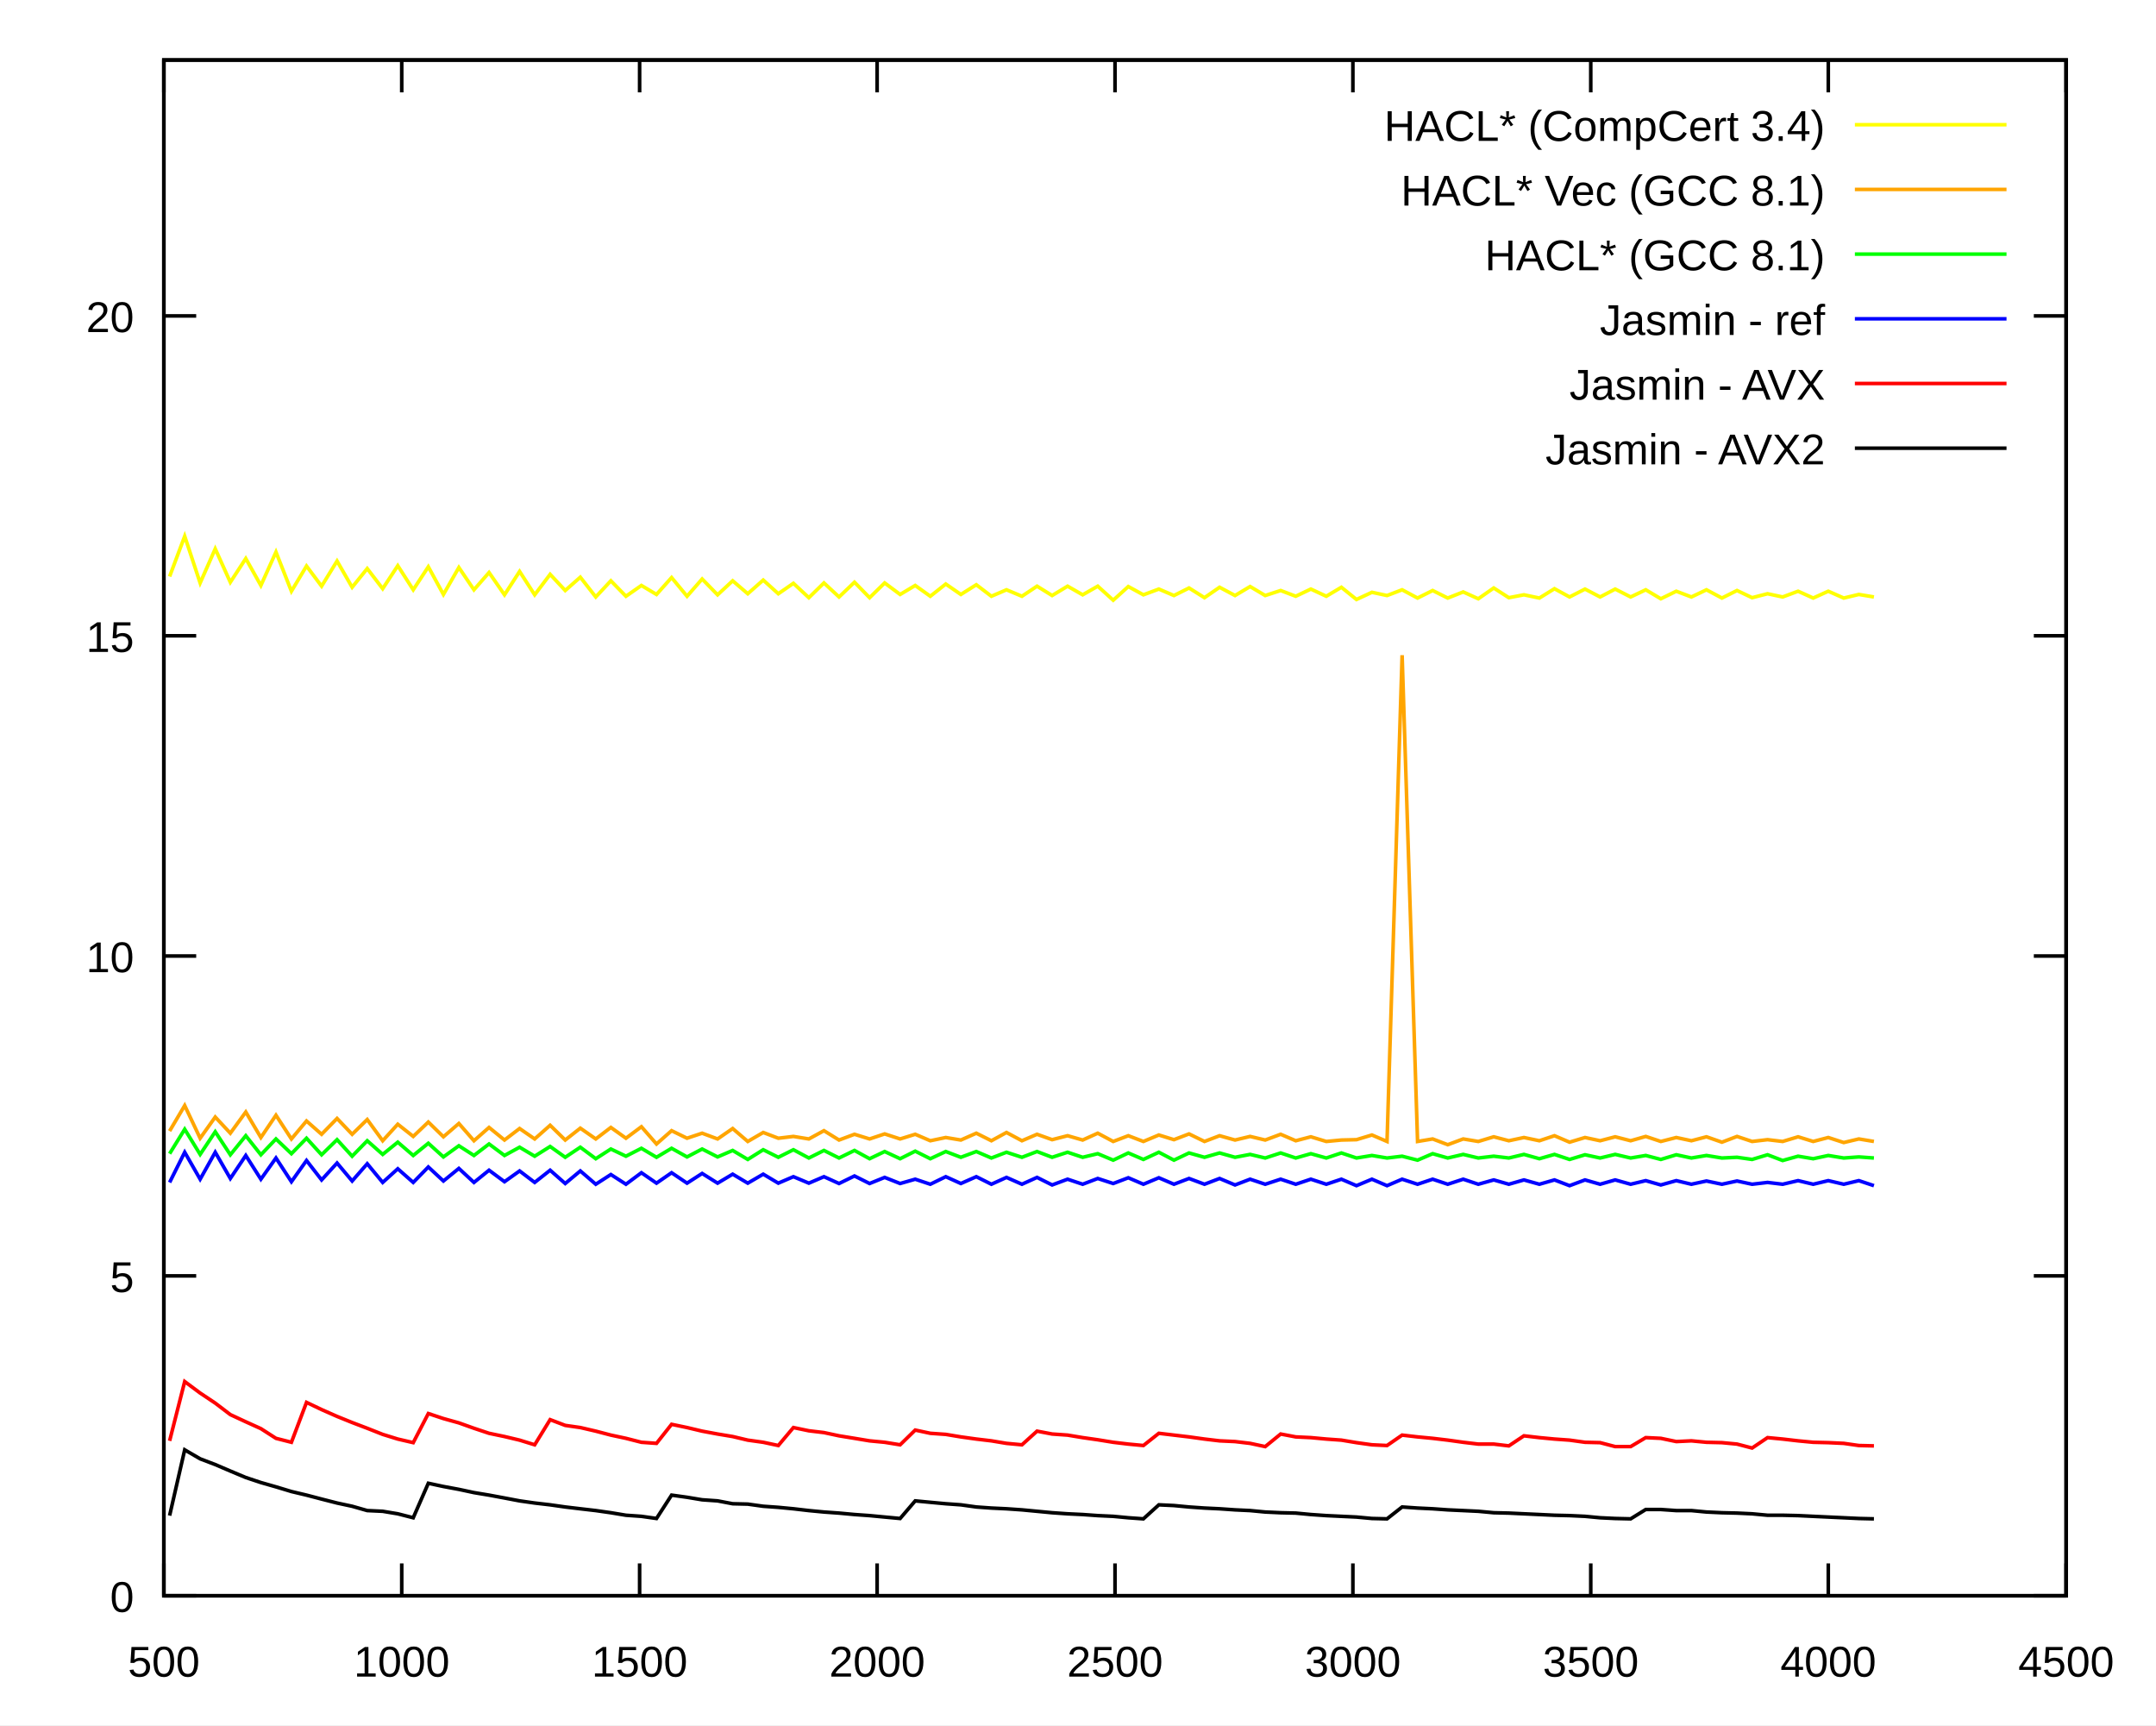
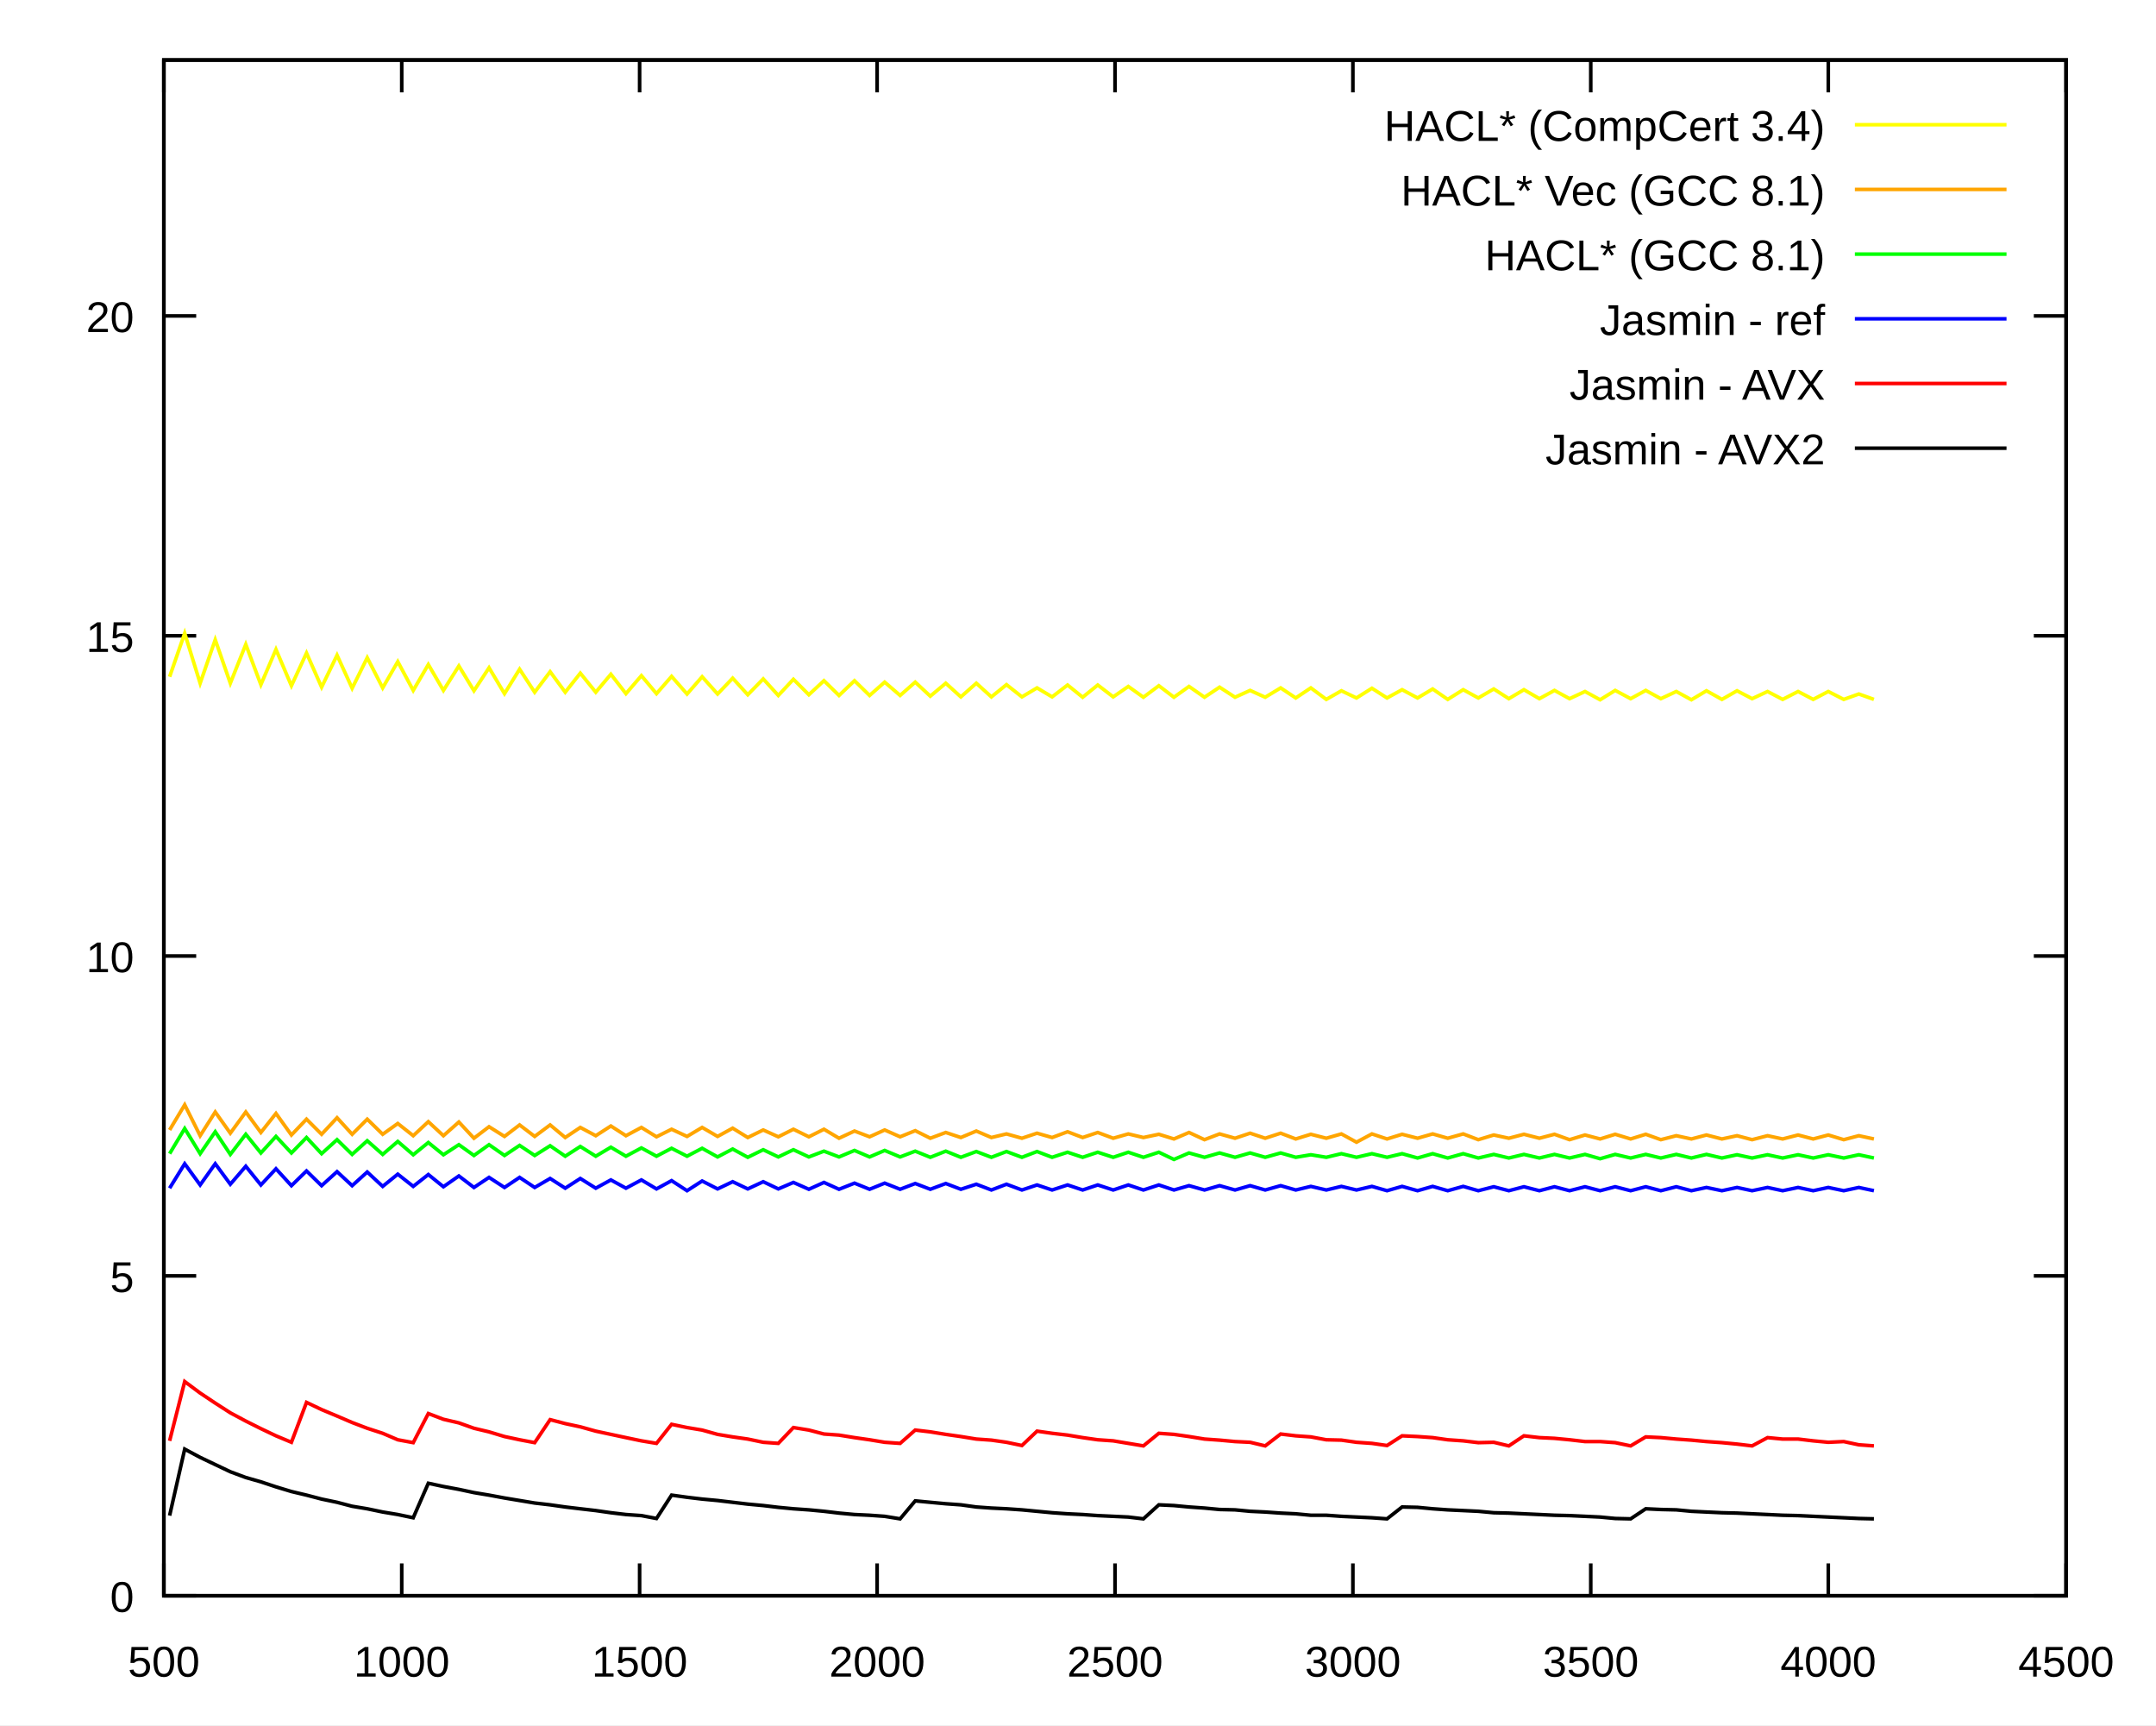
<svg xmlns="http://www.w3.org/2000/svg" xmlns:xlink="http://www.w3.org/1999/xlink" width="600" height="480" viewBox="0 0 600 480">
  <g id="gnuplot_canvas">
    <rect x="0" y="0" width="600" height="480" fill="#ffffff" />
    <defs>
      <circle id="gpDot" r="0.5" stroke-width="0.5" />
      <path id="gpPt0" stroke-width="0.222" stroke="currentColor" d="M-1,0 h2 M0,-1 v2" />
      <path id="gpPt1" stroke-width="0.222" stroke="currentColor" d="M-1,-1 L1,1 M1,-1 L-1,1" />
      <path id="gpPt2" stroke-width="0.222" stroke="currentColor" d="M-1,0 L1,0 M0,-1 L0,1 M-1,-1 L1,1 M-1,1 L1,-1" />
      <rect id="gpPt3" stroke-width="0.222" stroke="currentColor" x="-1" y="-1" width="2" height="2" />
      <rect id="gpPt4" stroke-width="0.222" stroke="currentColor" fill="currentColor" x="-1" y="-1" width="2" height="2" />
      <circle id="gpPt5" stroke-width="0.222" stroke="currentColor" cx="0" cy="0" r="1" />
      <use xlink:href="#gpPt5" id="gpPt6" fill="currentColor" stroke="none" />
      <path id="gpPt7" stroke-width="0.222" stroke="currentColor" d="M0,-1.33 L-1.33,0.67 L1.33,0.67 z" />
      <use xlink:href="#gpPt7" id="gpPt8" fill="currentColor" stroke="none" />
      <use xlink:href="#gpPt7" id="gpPt9" stroke="currentColor" transform="rotate(180)" />
      <use xlink:href="#gpPt9" id="gpPt10" fill="currentColor" stroke="none" />
      <use xlink:href="#gpPt3" id="gpPt11" stroke="currentColor" transform="rotate(45)" />
      <use xlink:href="#gpPt11" id="gpPt12" fill="currentColor" stroke="none" />
      <path id="gpPt13" stroke-width="0.222" stroke="currentColor" d="M0,1.330 L1.265,0.411 L0.782,-1.067 L-0.782,-1.076 L-1.265,0.411 z" />
      <use xlink:href="#gpPt13" id="gpPt14" fill="currentColor" stroke="none" />
      <filter id="textbox" filterUnits="objectBoundingBox" x="0" y="0" height="1" width="1">
        <feFlood flood-color="#FFFFFF" flood-opacity="1" result="bgnd" />
        <feComposite in="SourceGraphic" in2="bgnd" operator="atop" />
      </filter>
      <filter id="greybox" filterUnits="objectBoundingBox" x="0" y="0" height="1" width="1">
        <feFlood flood-color="lightgrey" flood-opacity="1" result="grey" />
        <feComposite in="SourceGraphic" in2="grey" operator="atop" />
      </filter>
    </defs>
    <g fill="none" color="#FFFFFF" stroke="black" stroke-width="1.00" stroke-linecap="butt" stroke-linejoin="miter">
</g>
    <g fill="none" color="black" stroke="currentColor" stroke-width="1.00" stroke-linecap="butt" stroke-linejoin="miter">
      <path stroke="black" d="M45.6,444.0 L54.6,444.0 M575.0,444.0 L566.0,444.0  " />
      <g transform="translate(37.3,448.5)" stroke="none" fill="black" font-family="Arial" font-size="12.00" text-anchor="end">
        <text>
          <tspan font-family="Arial"> 0</tspan>
        </text>
      </g>
    </g>
    <g fill="none" color="black" stroke="currentColor" stroke-width="1.00" stroke-linecap="butt" stroke-linejoin="miter">
      <path stroke="black" d="M45.6,355.0 L54.6,355.0 M575.0,355.0 L566.0,355.0  " />
      <g transform="translate(37.3,359.5)" stroke="none" fill="black" font-family="Arial" font-size="12.00" text-anchor="end">
        <text>
          <tspan font-family="Arial"> 5</tspan>
        </text>
      </g>
    </g>
    <g fill="none" color="black" stroke="currentColor" stroke-width="1.00" stroke-linecap="butt" stroke-linejoin="miter">
      <path stroke="black" d="M45.6,266.0 L54.6,266.0 M575.0,266.0 L566.0,266.0  " />
      <g transform="translate(37.3,270.5)" stroke="none" fill="black" font-family="Arial" font-size="12.00" text-anchor="end">
        <text>
          <tspan font-family="Arial"> 10</tspan>
        </text>
      </g>
    </g>
    <g fill="none" color="black" stroke="currentColor" stroke-width="1.00" stroke-linecap="butt" stroke-linejoin="miter">
      <path stroke="black" d="M45.6,176.9 L54.6,176.9 M575.0,176.9 L566.0,176.9  " />
      <g transform="translate(37.3,181.4)" stroke="none" fill="black" font-family="Arial" font-size="12.00" text-anchor="end">
        <text>
          <tspan font-family="Arial"> 15</tspan>
        </text>
      </g>
    </g>
    <g fill="none" color="black" stroke="currentColor" stroke-width="1.00" stroke-linecap="butt" stroke-linejoin="miter">
      <path stroke="black" d="M45.6,87.9 L54.6,87.9 M575.0,87.9 L566.0,87.9  " />
      <g transform="translate(37.3,92.4)" stroke="none" fill="black" font-family="Arial" font-size="12.00" text-anchor="end">
        <text>
          <tspan font-family="Arial"> 20</tspan>
        </text>
      </g>
    </g>
    <g fill="none" color="black" stroke="currentColor" stroke-width="1.00" stroke-linecap="butt" stroke-linejoin="miter">
      <path stroke="black" d="M45.6,444.0 L45.6,435.0 M45.6,16.7 L45.6,25.7  " />
      <g transform="translate(45.6,466.5)" stroke="none" fill="black" font-family="Arial" font-size="12.00" text-anchor="middle">
        <text>
          <tspan font-family="Arial"> 500</tspan>
        </text>
      </g>
    </g>
    <g fill="none" color="black" stroke="currentColor" stroke-width="1.00" stroke-linecap="butt" stroke-linejoin="miter">
      <path stroke="black" d="M111.8,444.0 L111.8,435.0 M111.8,16.7 L111.8,25.7  " />
      <g transform="translate(111.8,466.5)" stroke="none" fill="black" font-family="Arial" font-size="12.00" text-anchor="middle">
        <text>
          <tspan font-family="Arial"> 1000</tspan>
        </text>
      </g>
    </g>
    <g fill="none" color="black" stroke="currentColor" stroke-width="1.00" stroke-linecap="butt" stroke-linejoin="miter">
      <path stroke="black" d="M178.0,444.0 L178.0,435.0 M178.0,16.7 L178.0,25.7  " />
      <g transform="translate(178.0,466.5)" stroke="none" fill="black" font-family="Arial" font-size="12.00" text-anchor="middle">
        <text>
          <tspan font-family="Arial"> 1500</tspan>
        </text>
      </g>
    </g>
    <g fill="none" color="black" stroke="currentColor" stroke-width="1.00" stroke-linecap="butt" stroke-linejoin="miter">
      <path stroke="black" d="M244.1,444.0 L244.1,435.0 M244.1,16.7 L244.1,25.7  " />
      <g transform="translate(244.1,466.5)" stroke="none" fill="black" font-family="Arial" font-size="12.00" text-anchor="middle">
        <text>
          <tspan font-family="Arial"> 2000</tspan>
        </text>
      </g>
    </g>
    <g fill="none" color="black" stroke="currentColor" stroke-width="1.00" stroke-linecap="butt" stroke-linejoin="miter">
      <path stroke="black" d="M310.3,444.0 L310.3,435.0 M310.3,16.7 L310.3,25.7  " />
      <g transform="translate(310.3,466.5)" stroke="none" fill="black" font-family="Arial" font-size="12.00" text-anchor="middle">
        <text>
          <tspan font-family="Arial"> 2500</tspan>
        </text>
      </g>
    </g>
    <g fill="none" color="black" stroke="currentColor" stroke-width="1.00" stroke-linecap="butt" stroke-linejoin="miter">
      <path stroke="black" d="M376.5,444.0 L376.5,435.0 M376.5,16.7 L376.5,25.7  " />
      <g transform="translate(376.5,466.5)" stroke="none" fill="black" font-family="Arial" font-size="12.00" text-anchor="middle">
        <text>
          <tspan font-family="Arial"> 3000</tspan>
        </text>
      </g>
    </g>
    <g fill="none" color="black" stroke="currentColor" stroke-width="1.00" stroke-linecap="butt" stroke-linejoin="miter">
      <path stroke="black" d="M442.7,444.0 L442.7,435.0 M442.7,16.7 L442.7,25.7  " />
      <g transform="translate(442.7,466.5)" stroke="none" fill="black" font-family="Arial" font-size="12.00" text-anchor="middle">
        <text>
          <tspan font-family="Arial"> 3500</tspan>
        </text>
      </g>
    </g>
    <g fill="none" color="black" stroke="currentColor" stroke-width="1.00" stroke-linecap="butt" stroke-linejoin="miter">
      <path stroke="black" d="M508.8,444.0 L508.8,435.0 M508.8,16.7 L508.8,25.7  " />
      <g transform="translate(508.8,466.5)" stroke="none" fill="black" font-family="Arial" font-size="12.00" text-anchor="middle">
        <text>
          <tspan font-family="Arial"> 4000</tspan>
        </text>
      </g>
    </g>
    <g fill="none" color="black" stroke="currentColor" stroke-width="1.00" stroke-linecap="butt" stroke-linejoin="miter">
      <path stroke="black" d="M575.0,444.0 L575.0,435.0 M575.0,16.7 L575.0,25.7  " />
      <g transform="translate(575.0,466.5)" stroke="none" fill="black" font-family="Arial" font-size="12.00" text-anchor="middle">
        <text>
          <tspan font-family="Arial"> 4500</tspan>
        </text>
      </g>
    </g>
    <g fill="none" color="black" stroke="currentColor" stroke-width="1.00" stroke-linecap="butt" stroke-linejoin="miter">
</g>
    <g fill="none" color="black" stroke="currentColor" stroke-width="1.00" stroke-linecap="butt" stroke-linejoin="miter">
      <path stroke="black" d="M45.6,16.7 L45.6,444.0 L575.0,444.0 L575.0,16.7 L45.6,16.7 Z  " />
    </g>
    <g fill="none" color="black" stroke="currentColor" stroke-width="1.00" stroke-linecap="butt" stroke-linejoin="miter">
</g>
    <g id="gnuplot_plot_1">
      <g fill="none" color="black" stroke="currentColor" stroke-width="1.00" stroke-linecap="butt" stroke-linejoin="miter">
        <g transform="translate(507.9,39.2)" stroke="none" fill="black" font-family="Arial" font-size="12.00" text-anchor="end">
          <text>
            <tspan font-family="Arial">HACL* (CompCert 3.4)</tspan>
          </text>
        </g>
      </g>
      <g fill="none" color="black" stroke="currentColor" stroke-width="1.00" stroke-linecap="butt" stroke-linejoin="miter">
-         <path stroke="rgb(255, 255,   0)" d="M516.2,34.7 L558.4,34.7 M47.2,160.4 L51.4,149.2 L55.7,162.2 L59.9,152.7 L64.1,162.0 L68.4,155.4   L72.6,162.9 L76.8,153.6 L81.1,164.5 L85.3,157.5 L89.5,163.1 L93.8,156.1 L98.0,163.4 L102.2,158.2   L106.5,163.8 L110.7,157.4 L115.0,164.1 L119.2,157.7 L123.4,165.4 L127.7,157.9 L131.9,164.1 L136.1,159.3   L140.4,165.5 L144.6,159.0 L148.8,165.5 L153.1,159.8 L157.3,164.3 L161.5,160.6 L165.8,166.1 L170.0,161.6   L174.2,165.9 L178.5,162.9 L182.7,165.4 L186.9,160.7 L191.2,165.9 L195.4,161.1 L199.7,165.5 L203.9,161.6   L208.1,165.2 L212.4,161.4 L216.6,165.2 L220.8,162.3 L225.1,166.3 L229.3,162.2 L233.5,166.1 L237.8,162.0   L242.0,166.3 L246.2,162.2 L250.5,165.4 L254.7,162.9 L258.9,165.9 L263.2,162.5 L267.4,165.4 L271.7,162.7   L275.9,165.9 L280.1,164.1 L284.4,165.9 L288.6,163.1 L292.8,165.7 L297.1,163.1 L301.3,165.5 L305.5,163.1   L309.8,167.0 L314.0,163.2 L318.2,165.5 L322.5,163.9 L326.7,165.7 L330.9,163.6 L335.2,166.3 L339.4,163.4   L343.7,165.7 L347.9,163.2 L352.1,165.7 L356.4,164.3 L360.6,165.9 L364.8,163.9 L369.1,165.9 L373.3,163.4   L377.5,166.8 L381.8,164.8 L386.0,165.7 L390.2,164.1 L394.5,166.4 L398.7,164.3 L402.9,166.4 L407.2,164.7   L411.4,166.6 L415.7,163.6 L419.9,166.3 L424.1,165.5 L428.4,166.4 L432.6,163.8 L436.8,166.1 L441.1,163.9   L445.3,166.1 L449.5,163.9 L453.8,166.1 L458.0,164.1 L462.2,166.6 L466.5,164.5 L470.7,166.1 L474.9,164.1   L479.2,166.4 L483.4,164.3 L487.6,166.3 L491.9,165.2 L496.1,166.1 L500.4,164.5 L504.6,166.4 L508.8,164.5   L513.1,166.4 L517.3,165.4 L521.5,166.1  " />
+         <path stroke="rgb(255, 255,   0)" d="M516.2,34.7 L558.4,34.7 M47.2,188.3 L51.4,176.2 L55.7,190.1 L59.9,178.0 L64.1,190.1 L68.4,179.3   L72.6,190.5 L76.8,180.7 L81.1,190.8 L85.3,181.7 L89.5,191.2 L93.8,182.3 L98.0,191.5 L102.2,183.0   L106.5,191.4 L110.7,184.1 L115.0,192.1 L119.2,184.9 L123.4,192.1 L127.7,185.3 L131.9,192.2 L136.1,185.8   L140.4,193.0 L144.6,186.2 L148.8,192.6 L153.1,186.9 L157.3,192.6 L161.5,187.3 L165.8,192.6 L170.0,187.6   L174.2,193.0 L178.5,188.0 L182.7,193.0 L186.9,188.2 L191.2,193.1 L195.4,188.3 L199.7,193.1 L203.9,188.7   L208.1,193.3 L212.4,188.9 L216.6,193.5 L220.8,189.0 L225.1,193.3 L229.3,189.4 L233.5,193.5 L237.8,189.4   L242.0,193.5 L246.2,189.8 L250.5,193.5 L254.7,189.8 L258.9,193.7 L263.2,190.1 L267.4,193.9 L271.7,190.1   L275.9,193.9 L280.1,190.5 L284.4,193.9 L288.6,191.4 L292.8,193.9 L297.1,190.6 L301.3,194.0 L305.5,190.6   L309.8,193.9 L314.0,191.0 L318.2,194.0 L322.5,190.8 L326.7,194.0 L330.9,191.0 L335.2,194.0 L339.4,191.2   L343.7,194.0 L347.9,192.1 L352.1,194.0 L356.4,191.4 L360.6,194.2 L364.8,191.4 L369.1,194.6 L373.3,192.2   L377.5,194.2 L381.8,191.5 L386.0,194.2 L390.2,191.9 L394.5,194.2 L398.7,191.7 L402.9,194.6 L407.2,191.9   L411.4,194.2 L415.7,191.7 L419.9,194.4 L424.1,191.9 L428.4,194.4 L432.6,192.1 L436.8,194.4 L441.1,192.4   L445.3,194.7 L449.5,192.1 L453.8,194.4 L458.0,192.1 L462.2,194.4 L466.5,192.4 L470.7,194.7 L474.9,192.2   L479.2,194.6 L483.4,192.2 L487.6,194.4 L491.9,192.4 L496.1,194.6 L500.4,192.4 L504.6,194.6 L508.8,192.4   L513.1,194.6 L517.3,193.1 L521.5,194.6  " />
      </g>
    </g>
    <g id="gnuplot_plot_2">
      <g fill="none" color="black" stroke="currentColor" stroke-width="1.00" stroke-linecap="butt" stroke-linejoin="miter">
        <g transform="translate(507.9,57.2)" stroke="none" fill="black" font-family="Arial" font-size="12.00" text-anchor="end">
          <text>
            <tspan font-family="Arial">HACL* Vec (GCC 8.1)</tspan>
          </text>
        </g>
      </g>
      <g fill="none" color="black" stroke="currentColor" stroke-width="1.00" stroke-linecap="butt" stroke-linejoin="miter">
-         <path stroke="rgb(255, 165,   0)" d="M516.2,52.7 L558.4,52.7 M47.2,314.7 L51.4,307.6 L55.7,316.7 L59.9,310.8 L64.1,315.3 L68.4,309.4   L72.6,316.5 L76.8,310.3 L81.1,316.9 L85.3,311.9 L89.5,315.6 L93.8,311.2 L98.0,315.6 L102.2,311.5   L106.5,317.4 L110.7,312.8 L115.0,316.2 L119.2,312.2 L123.4,316.3 L127.7,312.6 L131.9,317.4 L136.1,313.7   L140.4,317.2 L144.6,314.0 L148.8,316.9 L153.1,313.1 L157.3,317.2 L161.5,313.9 L165.8,316.9 L170.0,313.7   L174.2,316.7 L178.5,313.5 L182.7,318.3 L186.9,314.6 L191.2,316.7 L195.4,315.3 L199.7,316.9 L203.9,314.0   L208.1,317.6 L212.4,315.1 L216.6,316.7 L220.8,316.2 L225.1,316.9 L229.3,314.6 L233.5,317.2 L237.8,315.6   L242.0,316.9 L246.2,315.5 L250.5,316.9 L254.7,315.6 L258.9,317.4 L263.2,316.5 L267.4,317.2 L271.7,315.3   L275.9,317.4 L280.1,315.1 L284.4,317.4 L288.6,315.6 L292.8,317.1 L297.1,316.0 L301.3,317.2 L305.5,315.3   L309.8,317.6 L314.0,316.0 L318.2,317.6 L322.5,315.8 L326.7,317.1 L330.9,315.5 L335.2,317.6 L339.4,316.0   L343.7,317.2 L347.9,316.2 L352.1,317.2 L356.4,315.6 L360.6,317.4 L364.8,316.3 L369.1,317.6 L373.3,317.2   L377.5,317.1 L381.8,315.8 L386.0,317.6 L390.2,182.3 L394.5,317.6 L398.7,316.9 L402.9,318.5 L407.2,316.9   L411.4,317.6 L415.7,316.3 L419.9,317.4 L424.1,316.5 L428.4,317.4 L432.6,316.0 L436.8,317.8 L441.1,316.5   L445.3,317.4 L449.5,316.3 L453.8,317.4 L458.0,316.2 L462.2,317.6 L466.5,316.5 L470.7,317.4 L474.9,316.3   L479.2,317.8 L483.4,316.2 L487.6,317.6 L491.9,317.1 L496.1,317.6 L500.4,316.3 L504.6,317.6 L508.8,316.5   L513.1,317.9 L517.3,316.9 L521.5,317.6  " />
+         <path stroke="rgb(255, 165,   0)" d="M516.2,52.7 L558.4,52.7 M47.2,314.4 L51.4,307.4 L55.7,316.0 L59.9,309.4 L64.1,315.3 L68.4,309.4   L72.6,315.1 L76.8,309.8 L81.1,315.8 L85.3,311.4 L89.5,315.6 L93.8,311.0 L98.0,315.6 L102.2,311.4   L106.5,315.6 L110.7,312.6 L115.0,316.0 L119.2,312.1 L123.4,316.0 L127.7,312.2 L131.9,316.7 L136.1,313.5   L140.4,316.2 L144.6,313.0 L148.8,316.2 L153.1,313.0 L157.3,316.5 L161.5,313.7 L165.8,316.0 L170.0,313.3   L174.2,316.0 L178.5,313.7 L182.7,316.3 L186.9,314.2 L191.2,316.2 L195.4,313.7 L199.7,316.2 L203.9,313.9   L208.1,316.5 L212.4,314.4 L216.6,316.3 L220.8,314.2 L225.1,316.3 L229.3,314.2 L233.5,316.7 L237.8,314.7   L242.0,316.3 L246.2,314.4 L250.5,316.3 L254.7,314.6 L258.9,316.7 L263.2,315.1 L267.4,316.5 L271.7,314.7   L275.9,316.5 L280.1,315.5 L284.4,316.7 L288.6,315.3 L292.8,316.5 L297.1,314.9 L301.3,316.5 L305.5,315.1   L309.8,316.7 L314.0,315.5 L318.2,316.5 L322.5,315.6 L326.7,316.9 L330.9,315.1 L335.2,317.1 L339.4,315.5   L343.7,316.7 L347.9,315.3 L352.1,316.7 L356.4,315.3 L360.6,316.9 L364.8,315.6 L369.1,316.7 L373.3,315.5   L377.5,317.8 L381.8,315.5 L386.0,316.9 L390.2,315.6 L394.5,316.7 L398.7,315.5 L402.9,316.7 L407.2,315.5   L411.4,317.1 L415.7,315.8 L419.9,316.7 L424.1,315.6 L428.4,316.7 L432.6,315.6 L436.8,317.1 L441.1,315.8   L445.3,316.9 L449.5,315.6 L453.8,316.9 L458.0,315.6 L462.2,317.1 L466.5,316.0 L470.7,316.9 L474.9,315.8   L479.2,316.9 L483.4,316.0 L487.6,317.1 L491.9,316.0 L496.1,316.9 L500.4,315.8 L504.6,316.9 L508.8,315.8   L513.1,317.1 L517.3,316.0 L521.5,316.9  " />
      </g>
    </g>
    <g id="gnuplot_plot_3">
      <g fill="none" color="black" stroke="currentColor" stroke-width="1.00" stroke-linecap="butt" stroke-linejoin="miter">
        <g transform="translate(507.9,75.2)" stroke="none" fill="black" font-family="Arial" font-size="12.00" text-anchor="end">
          <text>
            <tspan font-family="Arial">HACL* (GCC 8.1)</tspan>
          </text>
        </g>
      </g>
      <g fill="none" color="black" stroke="currentColor" stroke-width="1.00" stroke-linecap="butt" stroke-linejoin="miter">
-         <path stroke="rgb(  0, 255,   0)" d="M516.2,70.7 L558.4,70.7 M47.2,321.0 L51.4,314.2 L55.7,321.2 L59.9,314.9 L64.1,321.3 L68.4,316.0   L72.6,321.3 L76.8,316.9 L81.1,321.0 L85.3,316.7 L89.5,321.3 L93.8,317.1 L98.0,321.7 L102.2,317.4   L106.5,321.2 L110.7,317.8 L115.0,321.5 L119.2,318.1 L123.4,321.9 L127.7,318.8 L131.9,321.5 L136.1,318.3   L140.4,321.5 L144.6,319.2 L148.8,321.7 L153.1,319.0 L157.3,322.0 L161.5,319.2 L165.8,322.4 L170.0,319.7   L174.2,321.7 L178.5,319.5 L182.7,322.0 L186.9,319.5 L191.2,321.9 L195.4,319.7 L199.7,321.9 L203.9,320.1   L208.1,322.6 L212.4,319.9 L216.6,322.0 L220.8,319.9 L225.1,322.2 L229.3,320.1 L233.5,322.2 L237.8,320.1   L242.0,322.4 L246.2,320.4 L250.5,322.4 L254.7,320.3 L258.9,322.4 L263.2,320.4 L267.4,322.0 L271.7,320.4   L275.9,322.2 L280.1,320.6 L284.4,322.0 L288.6,320.4 L292.8,322.0 L297.1,320.6 L301.3,322.0 L305.5,321.0   L309.8,322.8 L314.0,320.8 L318.2,322.6 L322.5,320.6 L326.7,322.8 L330.9,320.8 L335.2,322.0 L339.4,320.8   L343.7,322.0 L347.9,321.2 L352.1,322.2 L356.4,320.8 L360.6,322.2 L364.8,321.0 L369.1,322.2 L373.3,320.8   L377.5,322.2 L381.8,321.5 L386.0,322.2 L390.2,321.7 L394.5,322.8 L398.7,321.0 L402.9,322.2 L407.2,321.2   L411.4,322.2 L415.7,321.7 L419.9,322.2 L424.1,321.2 L428.4,322.4 L432.6,321.2 L436.8,322.6 L441.1,321.3   L445.3,322.2 L449.5,321.2 L453.8,322.2 L458.0,321.5 L462.2,322.6 L466.5,321.3 L470.7,322.2 L474.9,321.5   L479.2,322.2 L483.4,322.0 L487.6,322.6 L491.9,321.3 L496.1,322.9 L500.4,321.7 L504.6,322.4 L508.8,321.5   L513.1,322.2 L517.3,321.9 L521.5,322.2  " />
+         <path stroke="rgb(  0, 255,   0)" d="M516.2,70.7 L558.4,70.7 M47.2,321.0 L51.4,314.0 L55.7,321.0 L59.9,314.9 L64.1,321.2 L68.4,315.6   L72.6,320.8 L76.8,316.2 L81.1,320.8 L85.3,316.5 L89.5,321.0 L93.8,317.1 L98.0,321.2 L102.2,317.4   L106.5,321.2 L110.7,317.6 L115.0,321.3 L119.2,317.9 L123.4,321.3 L127.7,318.5 L131.9,321.5 L136.1,318.5   L140.4,321.5 L144.6,318.7 L148.8,321.5 L153.1,318.8 L157.3,321.7 L161.5,319.0 L165.8,321.7 L170.0,319.2   L174.2,321.7 L178.5,319.4 L182.7,321.7 L186.9,319.5 L191.2,321.7 L195.4,319.5 L199.7,321.9 L203.9,319.7   L208.1,322.0 L212.4,319.9 L216.6,321.9 L220.8,319.9 L225.1,321.9 L229.3,320.3 L233.5,321.9 L237.8,320.1   L242.0,321.9 L246.2,320.1 L250.5,321.9 L254.7,320.3 L258.9,322.0 L263.2,320.3 L267.4,322.0 L271.7,320.4   L275.9,322.0 L280.1,320.4 L284.4,322.0 L288.6,320.4 L292.8,322.0 L297.1,320.6 L301.3,322.0 L305.5,320.6   L309.8,322.0 L314.0,320.6 L318.2,322.0 L322.5,320.6 L326.7,322.6 L330.9,320.8 L335.2,322.0 L339.4,320.8   L343.7,322.0 L347.9,320.8 L352.1,322.0 L356.4,320.8 L360.6,322.0 L364.8,321.3 L369.1,322.0 L373.3,321.0   L377.5,322.0 L381.8,321.0 L386.0,322.0 L390.2,321.0 L394.5,322.2 L398.7,321.0 L402.9,322.2 L407.2,321.0   L411.4,322.2 L415.7,321.2 L419.9,322.2 L424.1,321.2 L428.4,322.2 L432.6,321.2 L436.8,322.2 L441.1,321.2   L445.3,322.4 L449.5,321.2 L453.8,322.2 L458.0,321.2 L462.2,322.2 L466.5,321.2 L470.7,322.2 L474.9,321.2   L479.2,322.2 L483.4,321.3 L487.6,322.2 L491.9,321.3 L496.1,322.2 L500.4,321.3 L504.6,322.2 L508.8,321.3   L513.1,322.2 L517.3,321.3 L521.5,322.2  " />
      </g>
    </g>
    <g id="gnuplot_plot_4">
      <g fill="none" color="black" stroke="currentColor" stroke-width="1.00" stroke-linecap="butt" stroke-linejoin="miter">
        <g transform="translate(507.9,93.2)" stroke="none" fill="black" font-family="Arial" font-size="12.00" text-anchor="end">
          <text>
            <tspan font-family="Arial">Jasmin - ref</tspan>
          </text>
        </g>
      </g>
      <g fill="none" color="black" stroke="currentColor" stroke-width="1.00" stroke-linecap="butt" stroke-linejoin="miter">
-         <path stroke="rgb(  0,   0, 255)" d="M516.2,88.7 L558.4,88.7 M47.2,329.0 L51.4,320.6 L55.7,328.1 L59.9,320.6 L64.1,327.9 L68.4,321.5   L72.6,328.1 L76.8,322.2 L81.1,328.8 L85.3,322.9 L89.5,328.3 L93.8,323.6 L98.0,328.6 L102.2,323.8   L106.5,329.0 L110.7,325.2 L115.0,329.0 L119.2,324.7 L123.4,328.6 L127.7,325.1 L131.9,329.0 L136.1,325.6   L140.4,328.8 L144.6,325.8 L148.8,329.0 L153.1,325.6 L157.3,329.3 L161.5,325.8 L165.8,329.5 L170.0,326.8   L174.2,329.5 L178.5,326.3 L182.7,329.2 L186.9,326.3 L191.2,329.2 L195.4,326.5 L199.7,329.2 L203.9,326.7   L208.1,329.2 L212.4,326.7 L216.6,329.2 L220.8,327.4 L225.1,329.2 L229.3,327.4 L233.5,329.3 L237.8,327.2   L242.0,329.3 L246.2,327.6 L250.5,329.3 L254.7,328.1 L258.9,329.5 L263.2,327.4 L267.4,329.3 L271.7,327.4   L275.9,329.5 L280.1,327.6 L284.4,329.5 L288.6,327.6 L292.8,329.7 L297.1,328.1 L301.3,329.5 L305.5,327.9   L309.8,329.3 L314.0,327.7 L318.2,329.5 L322.5,327.7 L326.7,329.5 L330.9,327.9 L335.2,329.5 L339.4,327.9   L343.7,329.7 L347.9,328.1 L352.1,329.5 L356.4,328.1 L360.6,329.5 L364.8,328.1 L369.1,329.5 L373.3,328.1   L377.5,329.9 L381.8,328.1 L386.0,329.9 L390.2,328.1 L394.5,329.5 L398.7,328.1 L402.9,329.5 L407.2,328.1   L411.4,329.5 L415.7,328.3 L419.9,329.5 L424.1,328.3 L428.4,329.5 L432.6,328.3 L436.8,329.9 L441.1,328.3   L445.3,329.5 L449.5,328.3 L453.8,329.5 L458.0,328.5 L462.2,329.7 L466.5,328.5 L470.7,329.5 L474.9,328.6   L479.2,329.5 L483.4,328.6 L487.6,329.5 L491.9,329.0 L496.1,329.5 L500.4,328.5 L504.6,329.5 L508.8,328.5   L513.1,329.5 L517.3,328.5 L521.5,329.9  " />
+         <path stroke="rgb(  0,   0, 255)" d="M516.2,88.7 L558.4,88.7 M47.2,330.6 L51.4,323.8 L55.7,329.7 L59.9,323.8 L64.1,329.5 L68.4,324.5   L72.6,329.7 L76.8,325.2 L81.1,329.9 L85.3,325.8 L89.5,329.9 L93.8,326.0 L98.0,329.9 L102.2,326.1   L106.5,330.1 L110.7,326.7 L115.0,330.1 L119.2,326.8 L123.4,330.2 L127.7,327.2 L131.9,330.4 L136.1,327.6   L140.4,330.4 L144.6,327.6 L148.8,330.4 L153.1,327.9 L157.3,330.6 L161.5,327.9 L165.8,330.6 L170.0,328.3   L174.2,330.6 L178.5,328.3 L182.7,330.8 L186.9,328.5 L191.2,331.3 L195.4,328.6 L199.7,330.8 L203.9,328.8   L208.1,330.8 L212.4,328.8 L216.6,330.8 L220.8,329.0 L225.1,330.9 L229.3,329.0 L233.5,330.9 L237.8,329.2   L242.0,330.9 L246.2,329.2 L250.5,330.9 L254.7,329.3 L258.9,330.9 L263.2,329.3 L267.4,330.9 L271.7,329.5   L275.9,331.1 L280.1,329.5 L284.4,331.1 L288.6,329.7 L292.8,331.1 L297.1,329.7 L301.3,331.1 L305.5,329.7   L309.8,331.1 L314.0,329.7 L318.2,331.1 L322.5,329.7 L326.7,331.1 L330.9,329.9 L335.2,331.1 L339.4,329.9   L343.7,331.1 L347.9,329.9 L352.1,331.1 L356.4,329.9 L360.6,331.1 L364.8,330.1 L369.1,331.1 L373.3,330.1   L377.5,331.1 L381.8,330.1 L386.0,331.3 L390.2,330.1 L394.5,331.3 L398.7,330.1 L402.9,331.3 L407.2,330.1   L411.4,331.3 L415.7,330.2 L419.9,331.3 L424.1,330.2 L428.4,331.3 L432.6,330.2 L436.8,331.3 L441.1,330.2   L445.3,331.3 L449.5,330.2 L453.8,331.3 L458.0,330.2 L462.2,331.3 L466.5,330.2 L470.7,331.3 L474.9,330.4   L479.2,331.3 L483.4,330.4 L487.6,331.3 L491.9,330.4 L496.1,331.3 L500.4,330.4 L504.6,331.3 L508.8,330.4   L513.1,331.3 L517.3,330.4 L521.5,331.3  " />
      </g>
    </g>
    <g id="gnuplot_plot_5">
      <g fill="none" color="black" stroke="currentColor" stroke-width="1.00" stroke-linecap="butt" stroke-linejoin="miter">
        <g transform="translate(507.9,111.2)" stroke="none" fill="black" font-family="Arial" font-size="12.00" text-anchor="end">
          <text>
            <tspan font-family="Arial">Jasmin - AVX</tspan>
          </text>
        </g>
      </g>
      <g fill="none" color="black" stroke="currentColor" stroke-width="1.00" stroke-linecap="butt" stroke-linejoin="miter">
-         <path stroke="rgb(255,   0,   0)" d="M516.2,106.7 L558.4,106.7 M47.2,400.9 L51.4,384.4 L55.7,387.6 L59.9,390.4 L64.1,393.6 L68.4,395.6   L72.6,397.5 L76.8,400.2 L81.1,401.3 L85.3,390.2 L89.5,392.2 L93.8,394.1 L98.0,395.8 L102.2,397.4   L106.5,399.1 L110.7,400.4 L115.0,401.4 L119.2,393.3 L123.4,394.7 L127.7,395.9 L131.9,397.4 L136.1,398.8   L140.4,399.7 L144.6,400.7 L148.8,402.0 L153.1,395.0 L157.3,396.6 L161.5,397.2 L165.8,398.2 L170.0,399.3   L174.2,400.2 L178.5,401.3 L182.7,401.6 L186.9,396.3 L191.2,397.2 L195.4,398.2 L199.7,399.0 L203.9,399.7   L208.1,400.7 L212.4,401.3 L216.6,402.2 L220.8,397.2 L225.1,398.1 L229.3,398.6 L233.5,399.5 L237.8,400.2   L242.0,400.9 L246.2,401.3 L250.5,402.0 L254.7,397.9 L258.9,398.8 L263.2,399.1 L267.4,399.8 L271.7,400.4   L275.9,400.9 L280.1,401.6 L284.4,402.0 L288.6,398.2 L292.8,399.0 L297.1,399.3 L301.3,400.0 L305.5,400.6   L309.8,401.3 L314.0,401.8 L318.2,402.2 L322.5,398.8 L326.7,399.3 L330.9,399.8 L335.2,400.4 L339.4,400.9   L343.7,401.1 L347.9,401.6 L352.1,402.5 L356.4,399.0 L360.6,399.8 L364.8,400.0 L369.1,400.4 L373.3,400.7   L377.5,401.4 L381.8,402.0 L386.0,402.2 L390.2,399.3 L394.5,399.8 L398.7,400.2 L402.9,400.7 L407.2,401.3   L411.4,401.8 L415.7,401.8 L419.9,402.3 L424.1,399.5 L428.4,400.0 L432.6,400.4 L436.8,400.7 L441.1,401.3   L445.3,401.4 L449.5,402.5 L453.8,402.5 L458.0,400.0 L462.2,400.2 L466.5,401.1 L470.7,400.9 L474.9,401.3   L479.2,401.4 L483.4,401.8 L487.6,402.9 L491.9,400.0 L496.1,400.4 L500.4,400.9 L504.6,401.3 L508.8,401.4   L513.1,401.6 L517.3,402.2 L521.5,402.3  " />
+         <path stroke="rgb(255,   0,   0)" d="M516.2,106.7 L558.4,106.7 M47.2,400.9 L51.4,384.4 L55.7,387.6 L59.9,390.4 L64.1,393.1 L68.4,395.4   L72.6,397.5 L76.8,399.5 L81.1,401.3 L85.3,390.2 L89.5,392.2 L93.8,394.0 L98.0,395.8 L102.2,397.4   L106.5,398.8 L110.7,400.6 L115.0,401.4 L119.2,393.3 L123.4,394.9 L127.7,395.9 L131.9,397.4 L136.1,398.4   L140.4,399.7 L144.6,400.6 L148.8,401.4 L153.1,395.0 L157.3,396.1 L161.5,397.0 L165.8,398.2 L170.0,399.1   L174.2,400.0 L178.5,400.9 L182.7,401.6 L186.9,396.3 L191.2,397.2 L195.4,397.9 L199.7,399.1 L203.9,399.8   L208.1,400.4 L212.4,401.3 L216.6,401.6 L220.8,397.2 L225.1,397.9 L229.3,399.0 L233.5,399.3 L237.8,400.0   L242.0,400.6 L246.2,401.3 L250.5,401.6 L254.7,397.9 L258.9,398.4 L263.2,399.1 L267.4,399.7 L271.7,400.4   L275.9,400.7 L280.1,401.3 L284.4,402.2 L288.6,398.2 L292.8,398.8 L297.1,399.3 L301.3,400.0 L305.5,400.6   L309.8,400.9 L314.0,401.6 L318.2,402.3 L322.5,398.8 L326.7,399.1 L330.9,399.7 L335.2,400.4 L339.4,400.7   L343.7,401.1 L347.9,401.3 L352.1,402.3 L356.4,399.0 L360.6,399.5 L364.8,399.8 L369.1,400.6 L373.3,400.7   L377.5,401.3 L381.8,401.6 L386.0,402.2 L390.2,399.5 L394.5,399.7 L398.7,400.0 L402.9,400.6 L407.2,400.9   L411.4,401.4 L415.7,401.3 L419.9,402.3 L424.1,399.5 L428.4,400.0 L432.6,400.2 L436.8,400.6 L441.1,401.1   L445.3,401.1 L449.5,401.4 L453.8,402.3 L458.0,399.8 L462.2,400.0 L466.5,400.4 L470.7,400.7 L474.9,401.1   L479.2,401.4 L483.4,401.8 L487.6,402.3 L491.9,400.0 L496.1,400.4 L500.4,400.4 L504.6,400.9 L508.8,401.3   L513.1,401.1 L517.3,402.0 L521.5,402.3  " />
      </g>
    </g>
    <g id="gnuplot_plot_6">
      <g fill="none" color="black" stroke="currentColor" stroke-width="1.00" stroke-linecap="butt" stroke-linejoin="miter">
        <g transform="translate(507.9,129.2)" stroke="none" fill="black" font-family="Arial" font-size="12.00" text-anchor="end">
          <text>
            <tspan font-family="Arial">Jasmin - AVX2</tspan>
          </text>
        </g>
      </g>
      <g fill="none" color="black" stroke="currentColor" stroke-width="1.00" stroke-linecap="butt" stroke-linejoin="miter">
-         <path stroke="rgb(  0,   0,   0)" d="M516.2,124.7 L558.4,124.7 M47.2,421.7 L51.4,403.4 L55.7,405.9 L59.9,407.5 L64.1,409.3 L68.4,411.1   L72.6,412.5 L76.8,413.7 L81.1,415.0 L85.3,416.0 L89.5,417.1 L93.8,418.2 L98.0,419.1 L102.2,420.3   L106.5,420.5 L110.7,421.2 L115.0,422.3 L119.2,412.7 L123.4,413.6 L127.7,414.4 L131.9,415.3 L136.1,416.0   L140.4,416.8 L144.6,417.6 L148.8,418.2 L153.1,418.7 L157.3,419.3 L161.5,419.8 L165.8,420.3 L170.0,420.9   L174.2,421.6 L178.5,421.9 L182.7,422.5 L186.9,416.0 L191.2,416.6 L195.4,417.3 L199.7,417.6 L203.9,418.4   L208.1,418.5 L212.4,419.1 L216.6,419.4 L220.8,419.8 L225.1,420.3 L229.3,420.7 L233.5,421.0 L237.8,421.4   L242.0,421.7 L246.2,422.1 L250.5,422.5 L254.7,417.6 L258.9,418.0 L263.2,418.4 L267.4,418.7 L271.7,419.3   L275.9,419.6 L280.1,419.8 L284.4,420.1 L288.6,420.5 L292.8,420.9 L297.1,421.2 L301.3,421.4 L305.5,421.7   L309.8,421.9 L314.0,422.3 L318.2,422.6 L322.5,418.7 L326.7,418.9 L330.9,419.3 L335.2,419.6 L339.4,419.8   L343.7,420.1 L347.9,420.3 L352.1,420.7 L356.4,420.9 L360.6,421.0 L364.8,421.4 L369.1,421.7 L373.3,421.9   L377.5,422.1 L381.8,422.5 L386.0,422.6 L390.2,419.3 L394.5,419.6 L398.7,419.8 L402.9,420.1 L407.2,420.3   L411.4,420.5 L415.7,420.9 L419.9,421.0 L424.1,421.2 L428.4,421.4 L432.6,421.6 L436.8,421.7 L441.1,421.9   L445.3,422.3 L449.5,422.5 L453.8,422.6 L458.0,420.0 L462.2,420.0 L466.5,420.3 L470.7,420.3 L474.9,420.7   L479.2,420.9 L483.4,421.0 L487.6,421.2 L491.9,421.6 L496.1,421.6 L500.4,421.7 L504.6,421.9 L508.8,422.1   L513.1,422.3 L517.3,422.5 L521.5,422.6  " />
+         <path stroke="rgb(  0,   0,   0)" d="M516.2,124.7 L558.4,124.7 M47.2,421.7 L51.4,403.2 L55.7,405.5 L59.9,407.5 L64.1,409.5 L68.4,411.1   L72.6,412.3 L76.8,413.7 L81.1,415.0 L85.3,416.0 L89.5,417.1 L93.8,418.0 L98.0,419.1 L102.2,419.8   L106.5,420.7 L110.7,421.4 L115.0,422.3 L119.2,412.7 L123.4,413.6 L127.7,414.4 L131.9,415.3 L136.1,416.0   L140.4,416.8 L144.6,417.5 L148.8,418.2 L153.1,418.7 L157.3,419.3 L161.5,419.8 L165.8,420.3 L170.0,420.9   L174.2,421.4 L178.5,421.7 L182.7,422.5 L186.9,416.0 L191.2,416.6 L195.4,417.1 L199.7,417.5 L203.9,418.0   L208.1,418.5 L212.4,418.9 L216.6,419.4 L220.8,419.8 L225.1,420.1 L229.3,420.5 L233.5,421.0 L237.8,421.4   L242.0,421.6 L246.2,421.9 L250.5,422.6 L254.7,417.6 L258.9,418.0 L263.2,418.4 L267.4,418.7 L271.7,419.3   L275.9,419.6 L280.1,419.8 L284.4,420.1 L288.6,420.5 L292.8,420.9 L297.1,421.2 L301.3,421.4 L305.5,421.7   L309.8,421.9 L314.0,422.1 L318.2,422.6 L322.5,418.7 L326.7,418.9 L330.9,419.3 L335.2,419.6 L339.4,420.0   L343.7,420.1 L347.9,420.5 L352.1,420.7 L356.4,421.0 L360.6,421.2 L364.8,421.6 L369.1,421.6 L373.3,421.9   L377.5,422.1 L381.8,422.3 L386.0,422.6 L390.2,419.3 L394.5,419.4 L398.7,419.8 L402.9,420.1 L407.2,420.3   L411.4,420.5 L415.7,420.9 L419.9,421.0 L424.1,421.2 L428.4,421.4 L432.6,421.6 L436.8,421.7 L441.1,421.9   L445.3,422.1 L449.5,422.5 L453.8,422.6 L458.0,419.8 L462.2,420.0 L466.5,420.1 L470.7,420.5 L474.9,420.7   L479.2,420.9 L483.4,421.0 L487.6,421.2 L491.9,421.4 L496.1,421.6 L500.4,421.7 L504.6,421.9 L508.8,422.1   L513.1,422.3 L517.3,422.5 L521.5,422.6  " />
      </g>
    </g>
    <g fill="none" color="#FFFFFF" stroke="rgb(  0,   0,   0)" stroke-width="2.00" stroke-linecap="butt" stroke-linejoin="miter">
</g>
    <g fill="none" color="black" stroke="currentColor" stroke-width="2.00" stroke-linecap="butt" stroke-linejoin="miter">
</g>
    <g fill="none" color="black" stroke="black" stroke-width="1.00" stroke-linecap="butt" stroke-linejoin="miter">
</g>
    <g fill="none" color="black" stroke="currentColor" stroke-width="1.00" stroke-linecap="butt" stroke-linejoin="miter">
      <path stroke="black" d="M45.6,16.7 L45.6,444.0 L575.0,444.0 L575.0,16.7 L45.6,16.7 Z  " />
    </g>
    <g fill="none" color="black" stroke="currentColor" stroke-width="1.00" stroke-linecap="butt" stroke-linejoin="miter">
</g>
  </g>
</svg>
